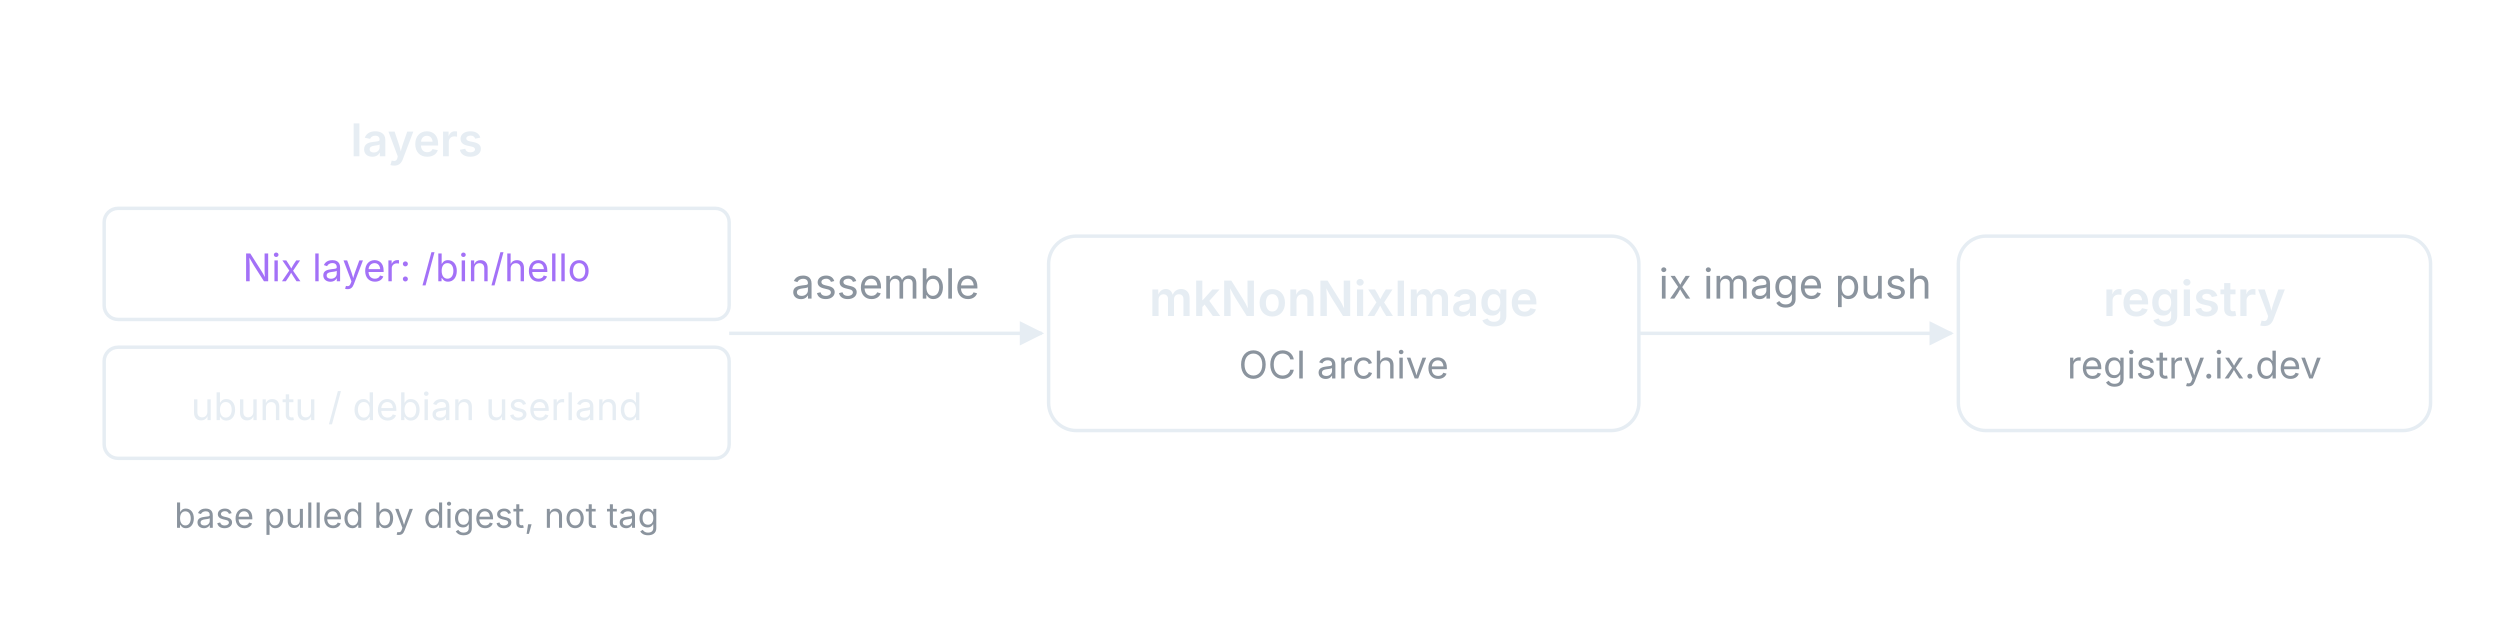
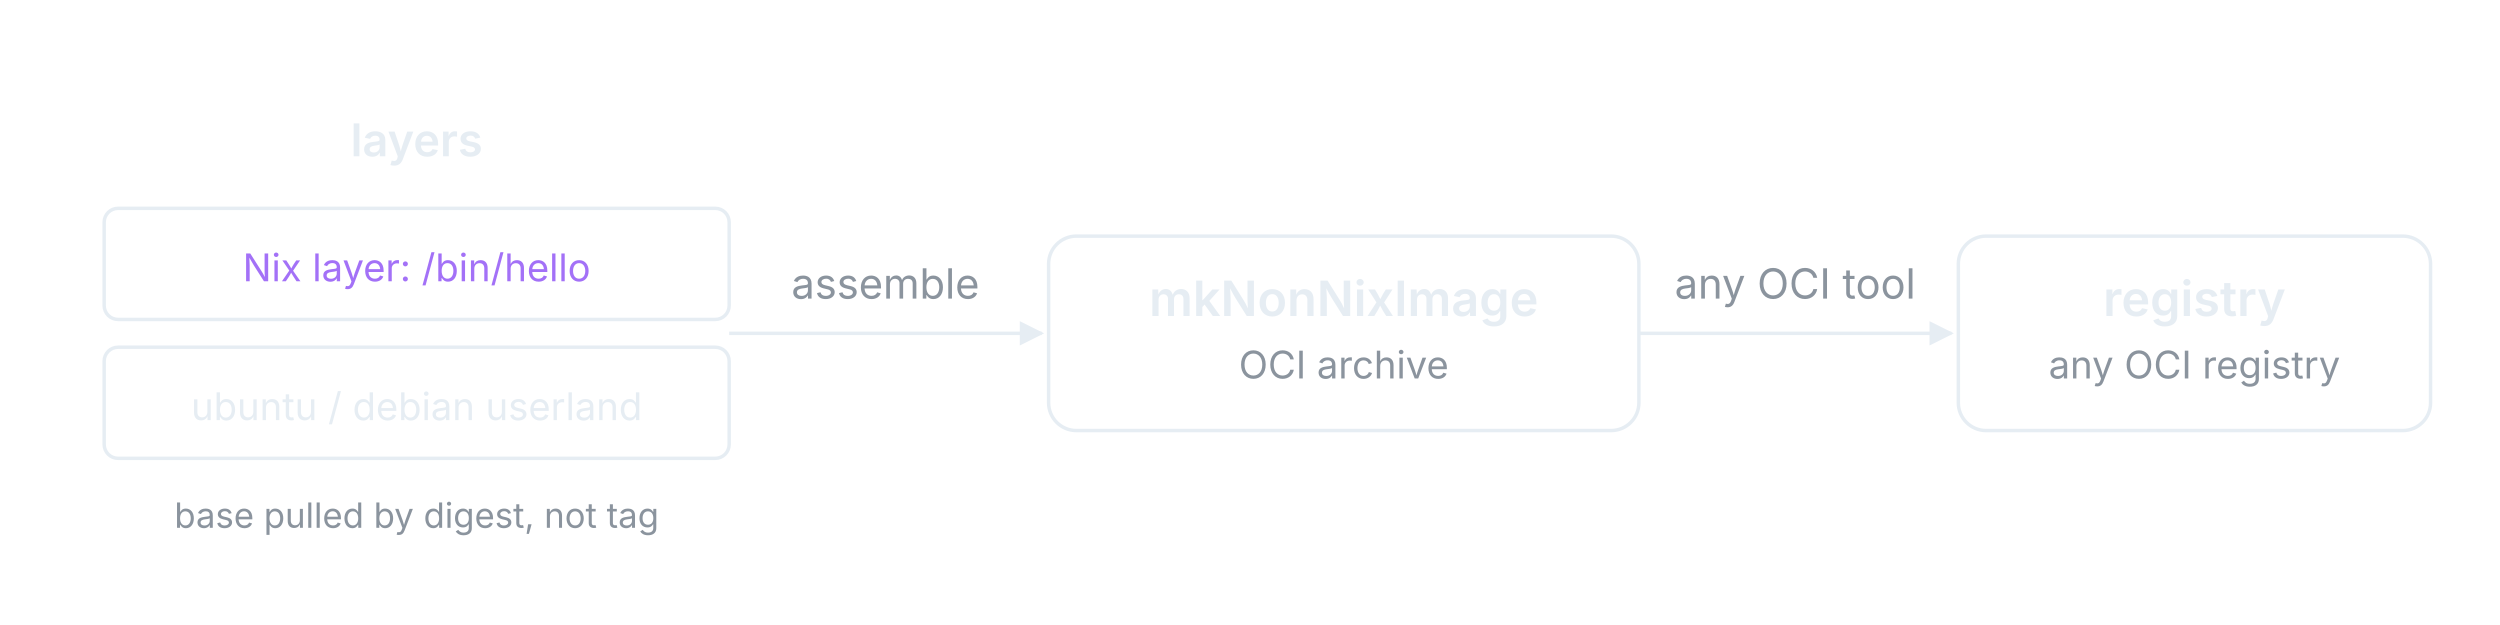
<svg xmlns="http://www.w3.org/2000/svg" viewBox="0 0 720 180" role="img" font-family="system-ui, -apple-system, 'Segoe UI', sans-serif">
  <style>
    svg { color: #e6edf3; }
    .muted { fill: #8b949e; }
    .accent { fill: #a371f7; }
    text { fill: currentColor; }
    .box { stroke: currentColor; fill: none; }
    .edge { stroke: currentColor; fill: none; marker-end: url(#arrow); }
  </style>
  <defs>
    <marker id="arrow" viewBox="0 0 10 10" refX="9" refY="5" markerWidth="7" markerHeight="7" orient="auto-start-reverse">
      <path d="M0,0 L10,5 L0,10 z" fill="currentColor" />
    </marker>
  </defs>
  <text x="120" y="45" text-anchor="middle" font-size="13" font-weight="600">layers</text>
  <rect class="box" x="30" y="60" width="180" height="32" rx="4" />
  <text x="120" y="81" text-anchor="middle" font-size="11" class="accent">Nix layer: /bin/hello</text>
  <rect class="box" x="30" y="100" width="180" height="32" rx="4" />
  <text x="120" y="121" text-anchor="middle" font-size="11">ubuntu / debian userland</text>
  <text x="120" y="152" text-anchor="middle" font-size="10" class="muted">base pulled by digest, not tag</text>
  <line class="edge" x1="210" y1="96" x2="300" y2="96" />
  <text x="255" y="86" text-anchor="middle" font-size="12" class="muted">assemble</text>
  <rect class="box" x="302" y="68" width="170" height="56" rx="8" />
  <text x="387" y="91" text-anchor="middle" font-size="14" font-weight="600">mkNonNixImage</text>
  <text x="387" y="109" text-anchor="middle" font-size="11" class="muted">OCI archive</text>
  <line class="edge" x1="472" y1="96" x2="562" y2="96" />
-   <text x="517" y="86" text-anchor="middle" font-size="12" class="muted">ix image push</text>
+   <text x="517" y="86" text-anchor="middle" font-size="12" class="muted">any OCI tool</text>
  <rect class="box" x="564" y="68" width="136" height="56" rx="8" />
  <text x="632" y="91" text-anchor="middle" font-size="14" font-weight="600">registry</text>
-   <text x="632" y="109" text-anchor="middle" font-size="11" class="muted">registry.ix.dev</text>
+   <text x="632" y="109" text-anchor="middle" font-size="11" class="muted">any OCI registry</text>
</svg>
